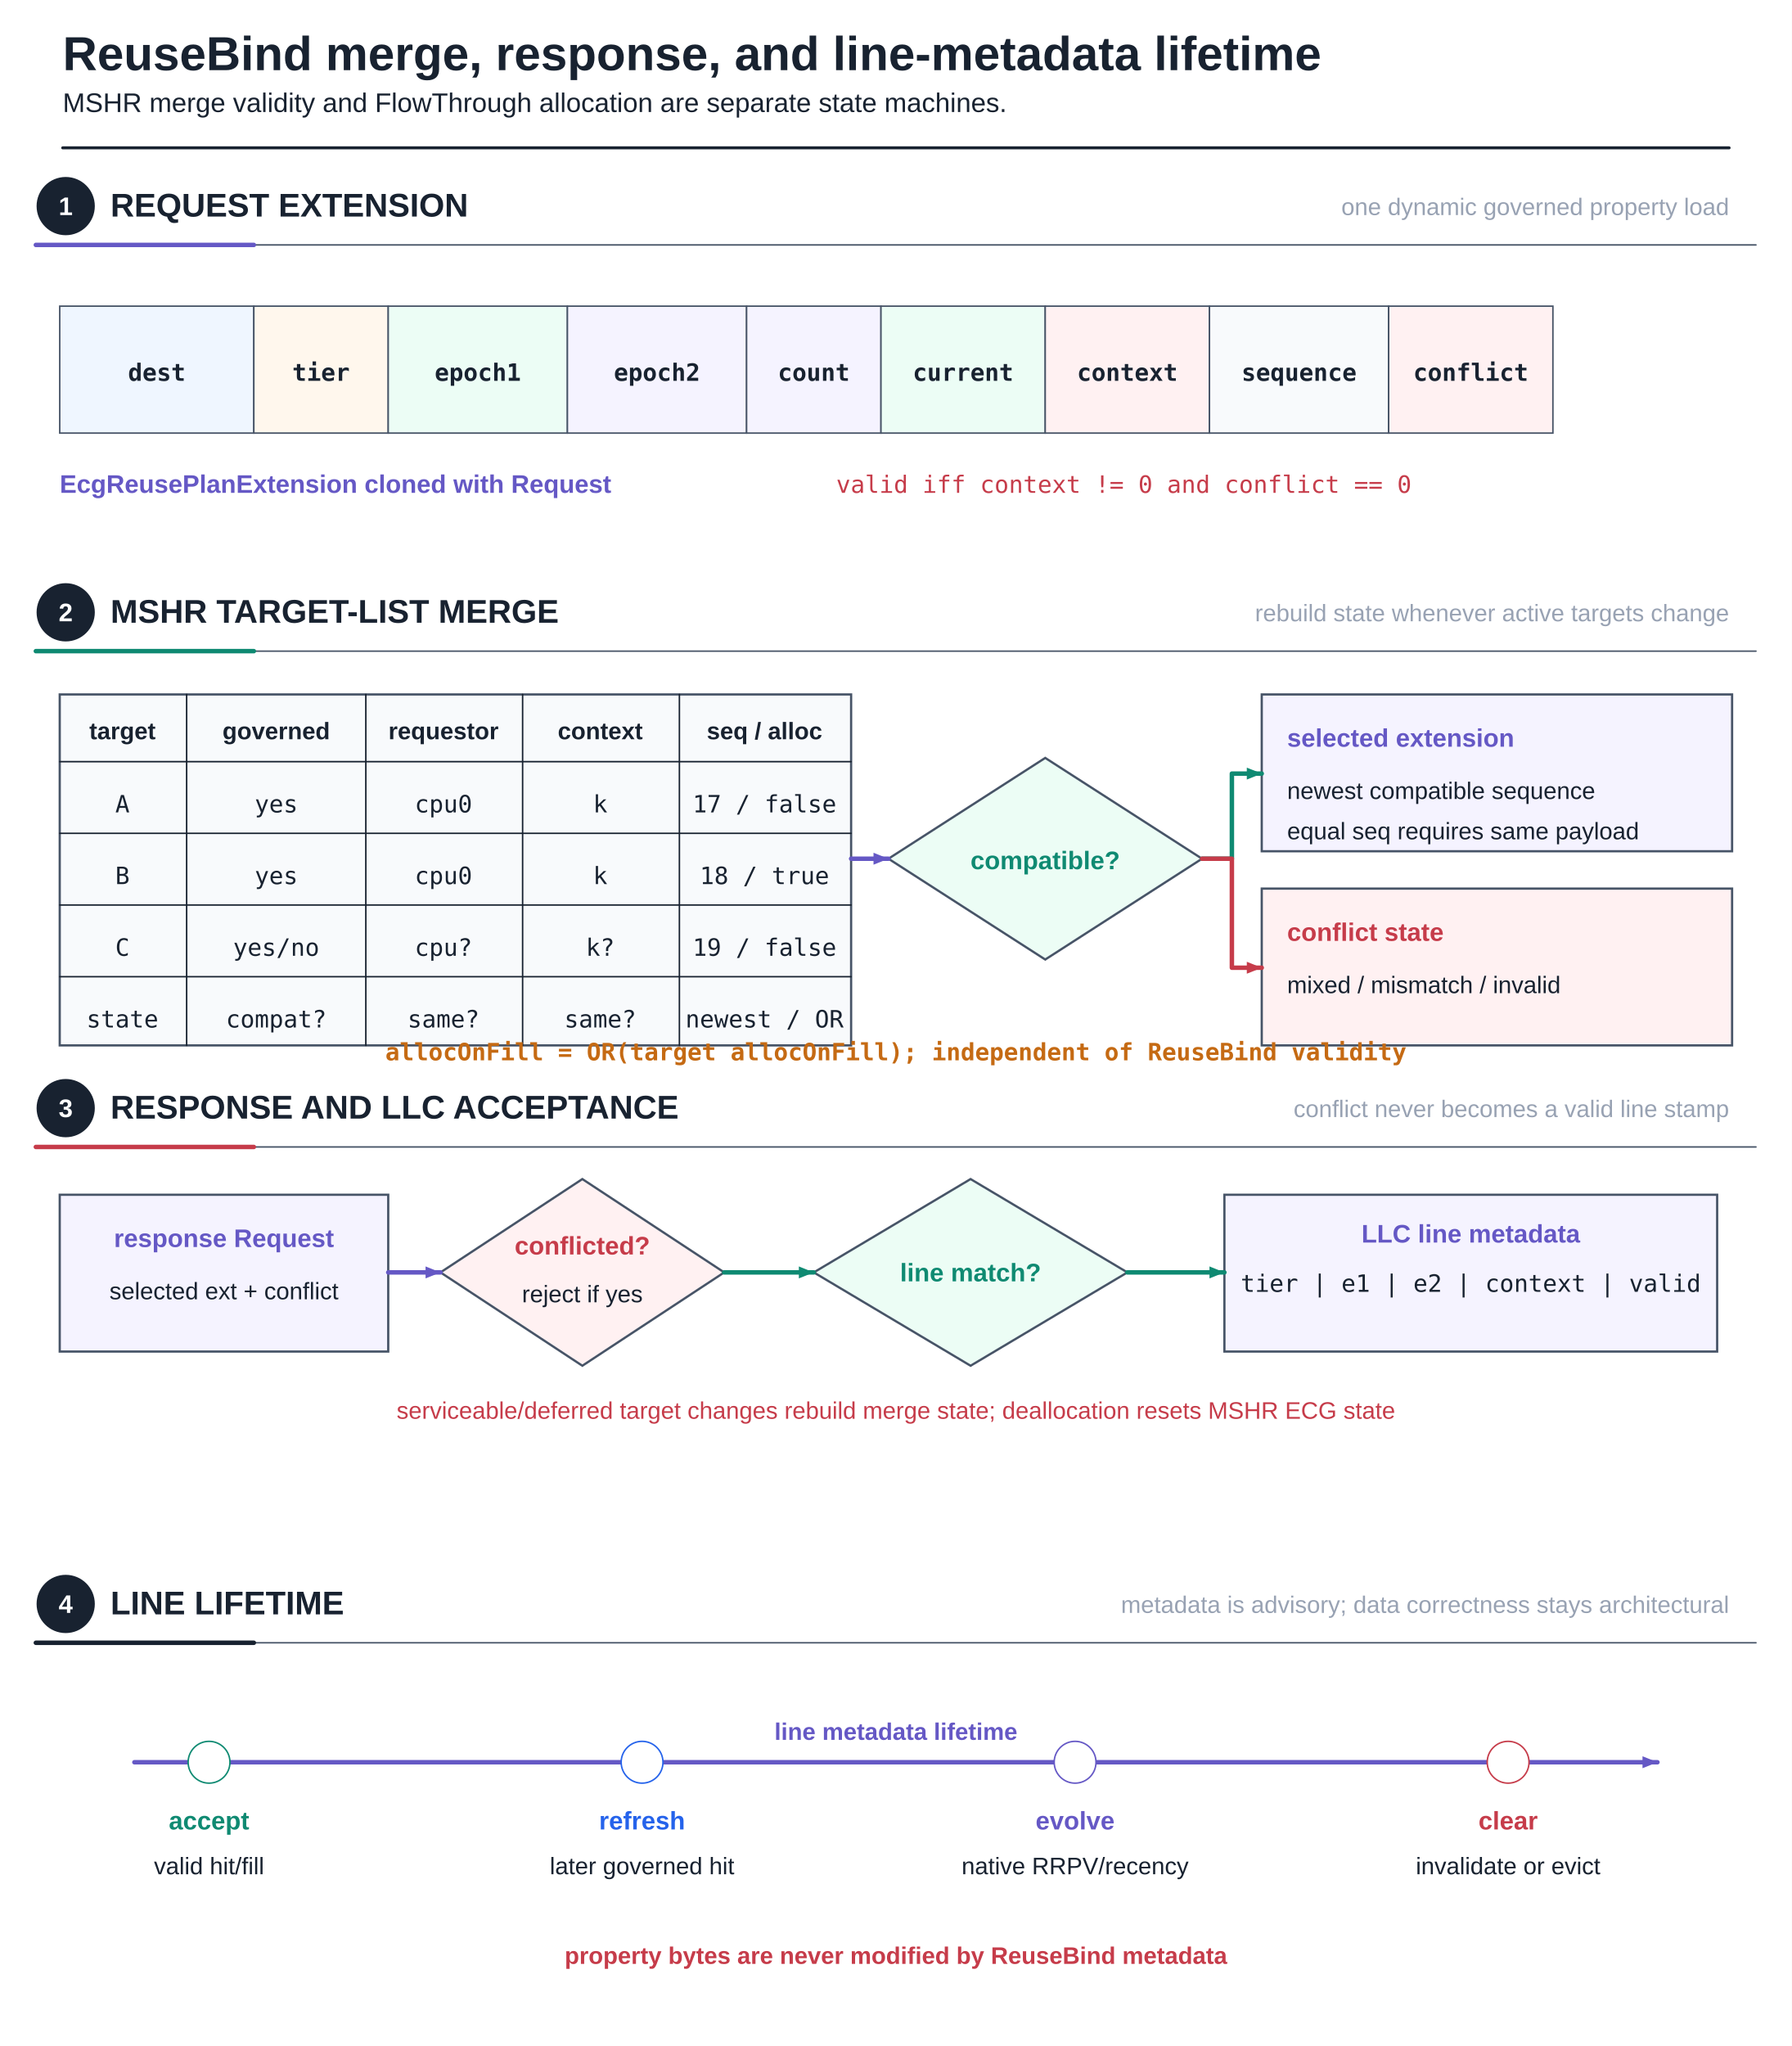
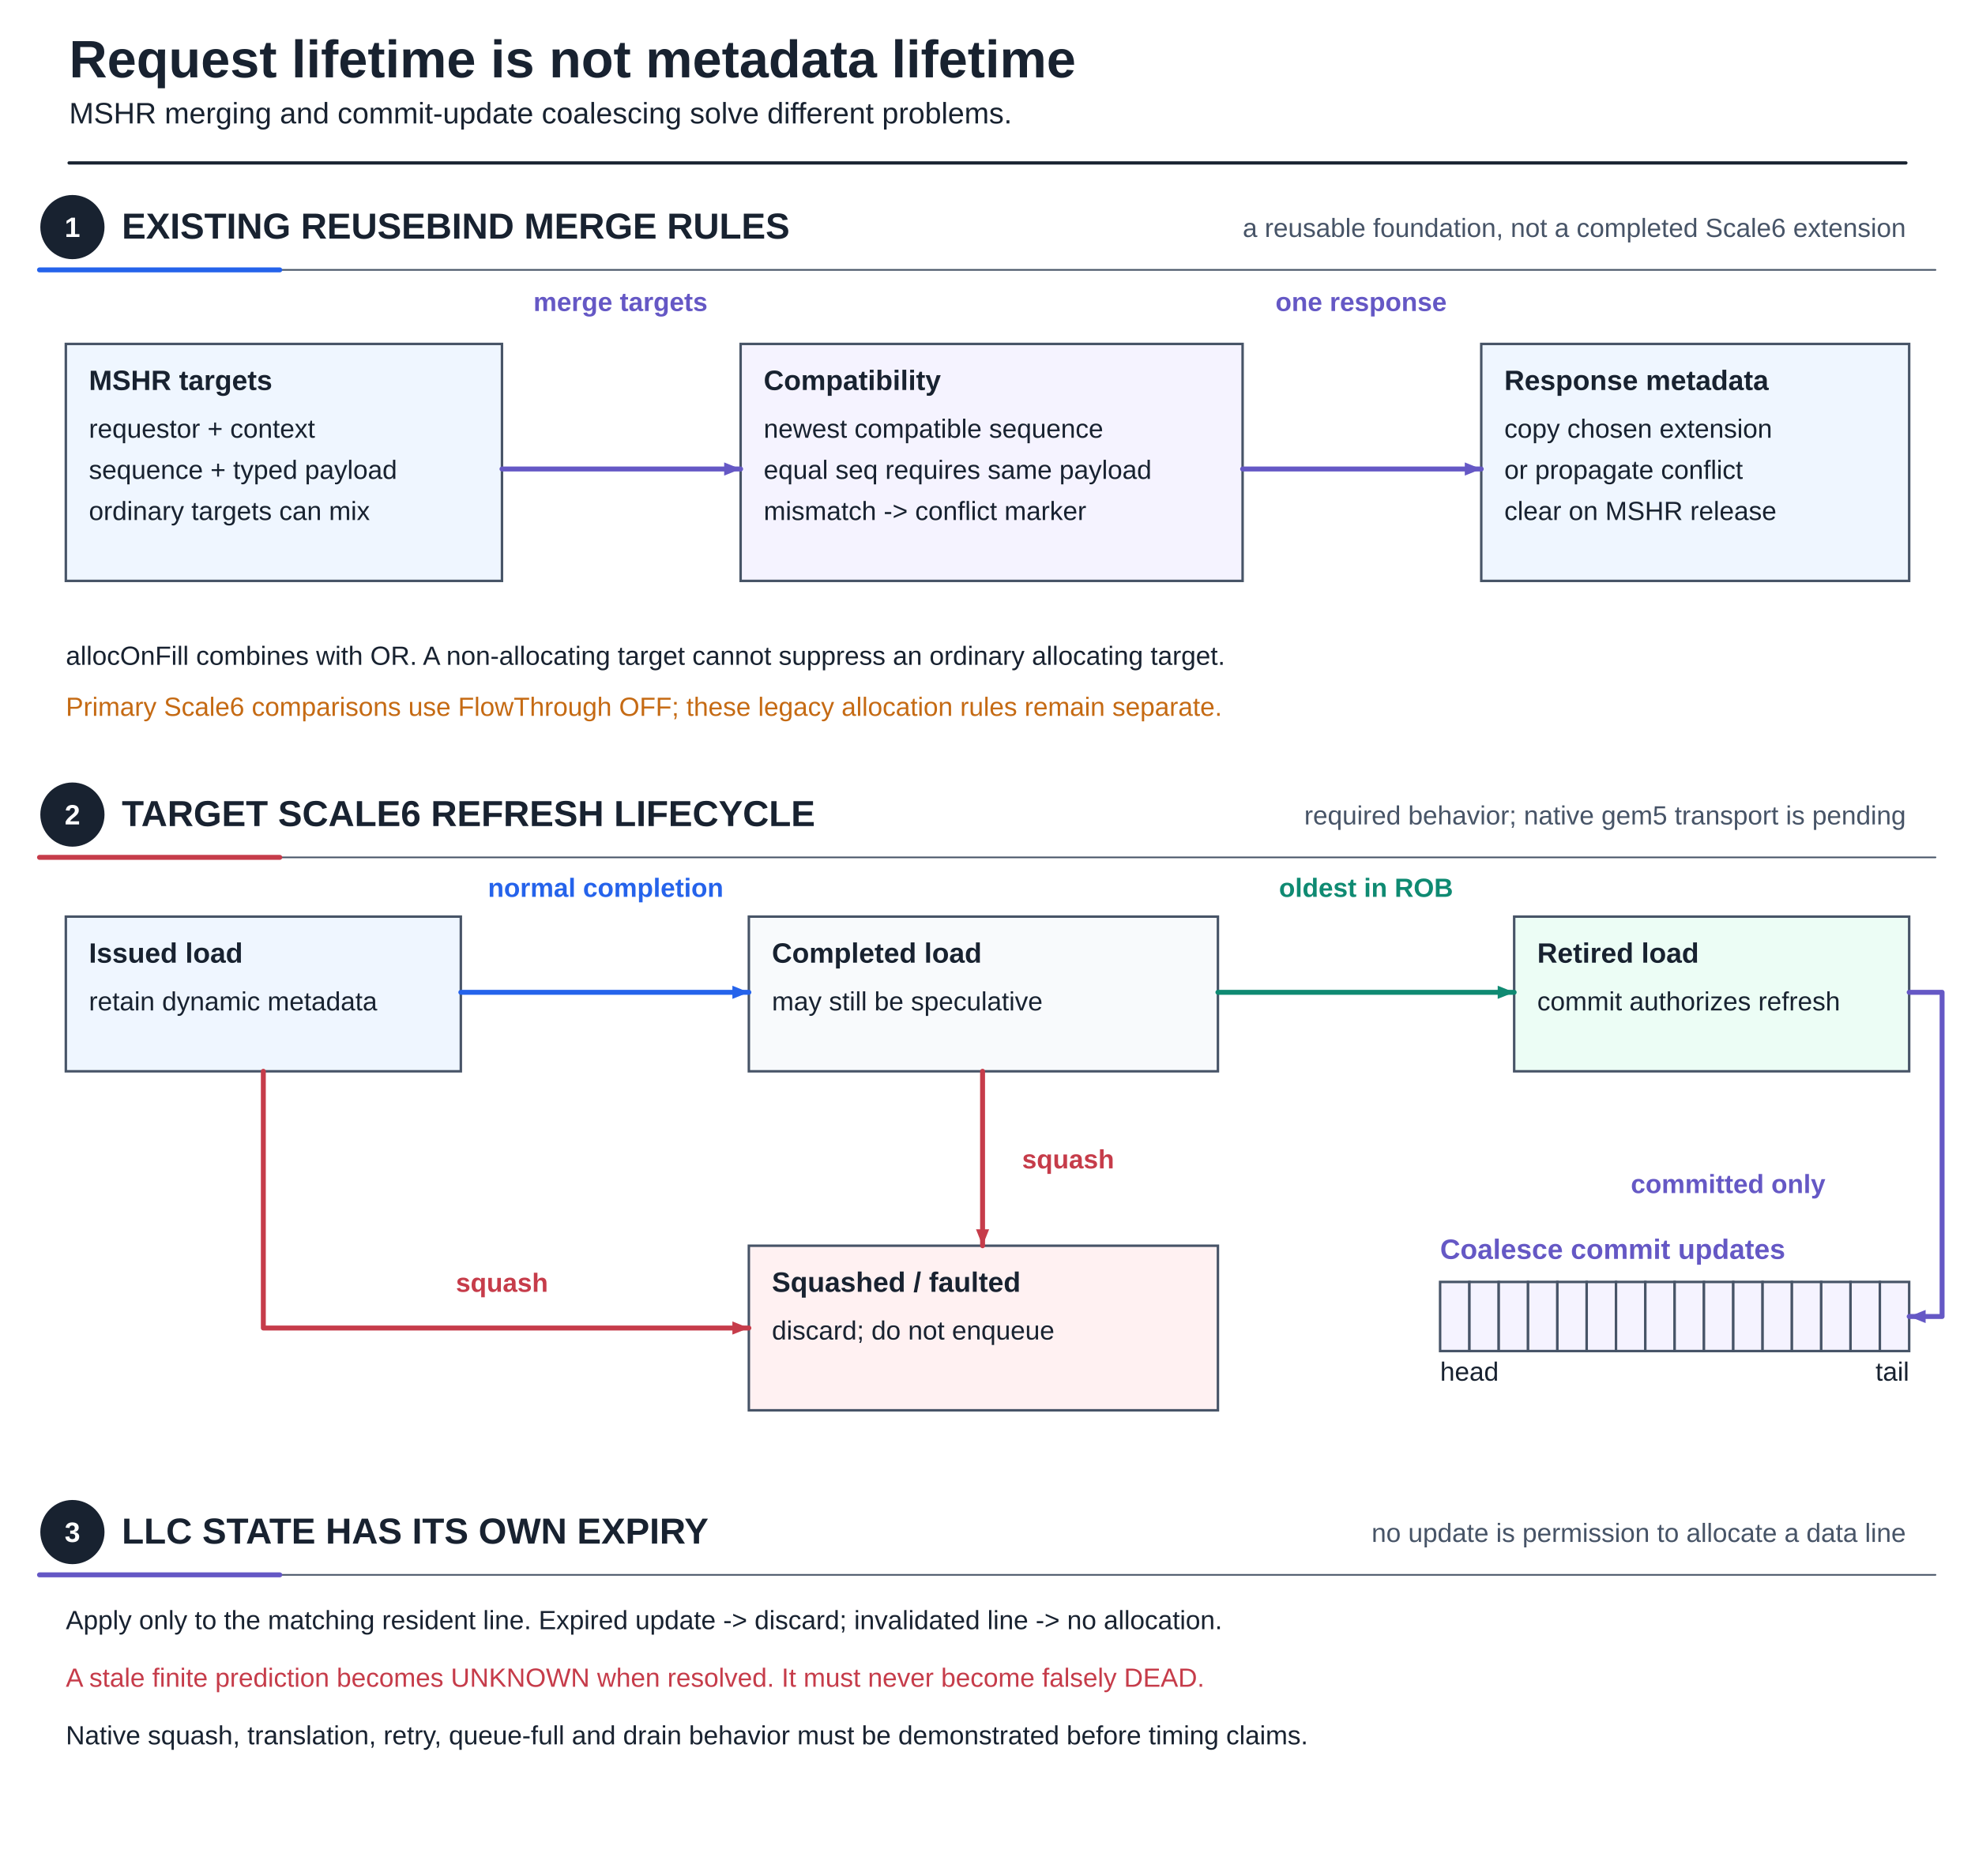
- <svg xmlns="http://www.w3.org/2000/svg" width="1200" height="1370" viewBox="0 0 1200 1370" role="img" aria-labelledby="title desc" fill="#182230" data-figure-schema="ecg-public/v1">
+ <svg xmlns="http://www.w3.org/2000/svg" width="1200" height="1140" viewBox="0 0 1200 1140" role="img" aria-labelledby="title desc" fill="#182230" data-figure-schema="ecg-public/v1">
  <defs>
    <marker id="arrow-blue" viewBox="0 0 10 8" markerWidth="11" markerHeight="8" refX="10" refY="4" orient="auto" markerUnits="userSpaceOnUse">
      <path d="M0 0 L10 4 L0 8 Z" fill="#2563EB" />
    </marker>
    <marker id="arrow-green" viewBox="0 0 10 8" markerWidth="11" markerHeight="8" refX="10" refY="4" orient="auto" markerUnits="userSpaceOnUse">
      <path d="M0 0 L10 4 L0 8 Z" fill="#0F8A72" />
    </marker>
    <marker id="arrow-amber" viewBox="0 0 10 8" markerWidth="11" markerHeight="8" refX="10" refY="4" orient="auto" markerUnits="userSpaceOnUse">
      <path d="M0 0 L10 4 L0 8 Z" fill="#C56A13" />
    </marker>
    <marker id="arrow-red" viewBox="0 0 10 8" markerWidth="11" markerHeight="8" refX="10" refY="4" orient="auto" markerUnits="userSpaceOnUse">
      <path d="M0 0 L10 4 L0 8 Z" fill="#C63C4A" />
    </marker>
    <marker id="arrow-purple" viewBox="0 0 10 8" markerWidth="11" markerHeight="8" refX="10" refY="4" orient="auto" markerUnits="userSpaceOnUse">
      <path d="M0 0 L10 4 L0 8 Z" fill="#6558C5" />
    </marker>
    <marker id="arrow-gray" viewBox="0 0 10 8" markerWidth="11" markerHeight="8" refX="10" refY="4" orient="auto" markerUnits="userSpaceOnUse">
      <path d="M0 0 L10 4 L0 8 Z" fill="#98A2B3" />
    </marker>
    <marker id="arrow-ink" viewBox="0 0 10 8" markerWidth="11" markerHeight="8" refX="10" refY="4" orient="auto" markerUnits="userSpaceOnUse">
      <path d="M0 0 L10 4 L0 8 Z" fill="#182230" />
    </marker>
    <style>
      :root { color-scheme: light dark; }
      @media (prefers-color-scheme: dark) {
        [fill="#FFFFFF"]{fill:#111827}[stroke="#FFFFFF"]{stroke:#111827}
        [fill="#F8FAFC"]{fill:#172033}[stroke="#F8FAFC"]{stroke:#172033}
        [fill="#EFF6FF"]{fill:#172554}[stroke="#EFF6FF"]{stroke:#172554}
        [fill="#ECFDF5"]{fill:#073B34}[stroke="#ECFDF5"]{stroke:#073B34}
        [fill="#FFF7ED"]{fill:#422A12}[stroke="#FFF7ED"]{stroke:#422A12}
        [fill="#FFF1F2"]{fill:#421B22}[stroke="#FFF1F2"]{stroke:#421B22}
        [fill="#F5F3FF"]{fill:#292349}[stroke="#F5F3FF"]{stroke:#292349}
        [fill="#182230"]{fill:#F8FAFC}[stroke="#182230"]{stroke:#F8FAFC}
        [fill="#475467"]{fill:#94A3B8}[stroke="#475467"]{stroke:#94A3B8}
        [fill="#98A2B3"]{fill:#A8B0BF}[stroke="#98A2B3"]{stroke:#A8B0BF}
        [fill="#2563EB"]{fill:#7FB0FF}[stroke="#2563EB"]{stroke:#7FB0FF}
        [fill="#0F8A72"]{fill:#5ED0B0}[stroke="#0F8A72"]{stroke:#5ED0B0}
        [fill="#C56A13"]{fill:#F0B36A}[stroke="#C56A13"]{stroke:#F0B36A}
        [fill="#6558C5"]{fill:#ADA4FF}[stroke="#6558C5"]{stroke:#ADA4FF}
        [fill="#C63C4A"]{fill:#F48B98}[stroke="#C63C4A"]{stroke:#F48B98}
      }
      .sans{font-family:"Liberation Sans","DejaVu Sans",Arial,sans-serif}
      .mono{font-family:"DejaVu Sans Mono","Liberation Mono",Consolas,monospace}
      .title{font-size:32px;font-weight:700}
      .subtitle{font-size:18px}
      .heading{font-size:22px;font-weight:700}
      .label{font-size:17px;font-weight:700}
      .body{font-size:16px}
</style>
  </defs>
-   <rect x="0" y="0" width="1200" height="1370" fill="#FFFFFF" />
-   <text x="42" y="47" text-anchor="start" class="sans title" fill="#182230" font-weight="700">ReuseBind merge, response, and line-metadata lifetime</text>
-   <text x="42" y="75" text-anchor="start" class="sans subtitle" fill="#182230">MSHR merge validity and FlowThrough allocation are separate state machines.</text>
+   <rect x="0" y="0" width="1200" height="1140" fill="#FFFFFF" />
+   <text x="42" y="47" text-anchor="start" class="sans title" fill="#182230" font-weight="700">Request lifetime is not metadata lifetime</text>
+   <text x="42" y="75" text-anchor="start" class="sans subtitle" fill="#182230">MSHR merging and commit-update coalescing solve different problems.</text>
  <line x1="42" y1="99" x2="1158" y2="99" stroke="#182230" stroke-width="2" stroke-linecap="round" vector-effect="non-scaling-stroke" />
  <circle cx="44" cy="138" r="19" fill="#182230" stroke="#182230" stroke-width="1" />
  <text x="44" y="144" text-anchor="middle" class="sans label" fill="#FFFFFF" font-weight="700">1</text>
-   <text x="74" y="145" text-anchor="start" class="sans heading" fill="#182230" font-weight="700">REQUEST EXTENSION</text>
-   <text x="1158" y="144" text-anchor="end" class="sans body" fill="#98A2B3">one dynamic governed property load</text>
+   <text x="74" y="145" text-anchor="start" class="sans heading" fill="#182230" font-weight="700">EXISTING REUSEBIND MERGE RULES</text>
+   <text x="1158" y="144" text-anchor="end" class="sans body" fill="#475467">a reusable foundation, not a completed Scale6 extension</text>
  <line x1="24" y1="164" x2="1176" y2="164" stroke="#475467" stroke-width="1" stroke-linecap="round" vector-effect="non-scaling-stroke" />
-   <line x1="24" y1="164" x2="170" y2="164" stroke="#6558C5" stroke-width="3" stroke-linecap="round" vector-effect="non-scaling-stroke" />
-   <rect x="40" y="205" width="130" height="85" rx="0" fill="#EFF6FF" stroke="#475467" stroke-width="1" data-shape="rect" data-x="40" data-y="205" data-width="130" data-height="85" />
-   <text x="105.0" y="255" text-anchor="middle" class="mono body" fill="#182230" font-weight="700">dest</text>
-   <rect x="170" y="205" width="90" height="85" rx="0" fill="#FFF7ED" stroke="#475467" stroke-width="1" data-shape="rect" data-x="170" data-y="205" data-width="90" data-height="85" />
-   <text x="215.0" y="255" text-anchor="middle" class="mono body" fill="#182230" font-weight="700">tier</text>
-   <rect x="260" y="205" width="120" height="85" rx="0" fill="#ECFDF5" stroke="#475467" stroke-width="1" data-shape="rect" data-x="260" data-y="205" data-width="120" data-height="85" />
-   <text x="320.0" y="255" text-anchor="middle" class="mono body" fill="#182230" font-weight="700">epoch1</text>
-   <rect x="380" y="205" width="120" height="85" rx="0" fill="#F5F3FF" stroke="#475467" stroke-width="1" data-shape="rect" data-x="380" data-y="205" data-width="120" data-height="85" />
-   <text x="440.0" y="255" text-anchor="middle" class="mono body" fill="#182230" font-weight="700">epoch2</text>
-   <rect x="500" y="205" width="90" height="85" rx="0" fill="#F5F3FF" stroke="#475467" stroke-width="1" data-shape="rect" data-x="500" data-y="205" data-width="90" data-height="85" />
-   <text x="545.0" y="255" text-anchor="middle" class="mono body" fill="#182230" font-weight="700">count</text>
-   <rect x="590" y="205" width="110" height="85" rx="0" fill="#ECFDF5" stroke="#475467" stroke-width="1" data-shape="rect" data-x="590" data-y="205" data-width="110" data-height="85" />
-   <text x="645.0" y="255" text-anchor="middle" class="mono body" fill="#182230" font-weight="700">current</text>
-   <rect x="700" y="205" width="110" height="85" rx="0" fill="#FFF1F2" stroke="#475467" stroke-width="1" data-shape="rect" data-x="700" data-y="205" data-width="110" data-height="85" />
-   <text x="755.0" y="255" text-anchor="middle" class="mono body" fill="#182230" font-weight="700">context</text>
-   <rect x="810" y="205" width="120" height="85" rx="0" fill="#F8FAFC" stroke="#475467" stroke-width="1" data-shape="rect" data-x="810" data-y="205" data-width="120" data-height="85" />
-   <text x="870.0" y="255" text-anchor="middle" class="mono body" fill="#182230" font-weight="700">sequence</text>
-   <rect x="930" y="205" width="110" height="85" rx="0" fill="#FFF1F2" stroke="#475467" stroke-width="1" data-shape="rect" data-x="930" data-y="205" data-width="110" data-height="85" />
-   <text x="985.0" y="255" text-anchor="middle" class="mono body" fill="#182230" font-weight="700">conflict</text>
-   <text x="40" y="330" text-anchor="start" class="sans label" fill="#6558C5" font-weight="700">EcgReusePlanExtension cloned with Request</text>
-   <text x="560" y="330" text-anchor="start" class="mono body" fill="#C63C4A">valid iff context != 0 and conflict == 0</text>
-   <circle cx="44" cy="410" r="19" fill="#182230" stroke="#182230" stroke-width="1" />
-   <text x="44" y="416" text-anchor="middle" class="sans label" fill="#FFFFFF" font-weight="700">2</text>
-   <text x="74" y="417" text-anchor="start" class="sans heading" fill="#182230" font-weight="700">MSHR TARGET-LIST MERGE</text>
-   <text x="1158" y="416" text-anchor="end" class="sans body" fill="#98A2B3">rebuild state whenever active targets change</text>
-   <line x1="24" y1="436" x2="1176" y2="436" stroke="#475467" stroke-width="1" stroke-linecap="round" vector-effect="non-scaling-stroke" />
-   <line x1="24" y1="436" x2="170" y2="436" stroke="#0F8A72" stroke-width="3" stroke-linecap="round" vector-effect="non-scaling-stroke" />
-   <rect x="40" y="465" width="530" height="235" rx="0" fill="#F8FAFC" stroke="#475467" stroke-width="1.5" data-shape="rect" data-x="40" data-y="465" data-width="530" data-height="235" />
-   <line x1="40" y1="510" x2="570" y2="510" stroke="#182230" stroke-width="1" stroke-linecap="round" vector-effect="non-scaling-stroke" />
-   <line x1="40" y1="558" x2="570" y2="558" stroke="#182230" stroke-width="1" stroke-linecap="round" vector-effect="non-scaling-stroke" />
-   <line x1="40" y1="606" x2="570" y2="606" stroke="#182230" stroke-width="1" stroke-linecap="round" vector-effect="non-scaling-stroke" />
-   <line x1="40" y1="654" x2="570" y2="654" stroke="#182230" stroke-width="1" stroke-linecap="round" vector-effect="non-scaling-stroke" />
-   <line x1="125" y1="465" x2="125" y2="700" stroke="#182230" stroke-width="1" stroke-linecap="round" vector-effect="non-scaling-stroke" />
-   <line x1="245" y1="465" x2="245" y2="700" stroke="#182230" stroke-width="1" stroke-linecap="round" vector-effect="non-scaling-stroke" />
-   <line x1="350" y1="465" x2="350" y2="700" stroke="#182230" stroke-width="1" stroke-linecap="round" vector-effect="non-scaling-stroke" />
-   <line x1="455" y1="465" x2="455" y2="700" stroke="#182230" stroke-width="1" stroke-linecap="round" vector-effect="non-scaling-stroke" />
-   <text x="82" y="495" text-anchor="middle" class="sans body" fill="#182230" font-weight="700">target</text>
-   <text x="185" y="495" text-anchor="middle" class="sans body" fill="#182230" font-weight="700">governed</text>
-   <text x="297" y="495" text-anchor="middle" class="sans body" fill="#182230" font-weight="700">requestor</text>
-   <text x="402" y="495" text-anchor="middle" class="sans body" fill="#182230" font-weight="700">context</text>
-   <text x="512" y="495" text-anchor="middle" class="sans body" fill="#182230" font-weight="700">seq / alloc</text>
-   <text x="82" y="544" text-anchor="middle" class="mono body" fill="#182230">A</text>
-   <text x="185" y="544" text-anchor="middle" class="mono body" fill="#182230">yes</text>
-   <text x="297" y="544" text-anchor="middle" class="mono body" fill="#182230">cpu0</text>
-   <text x="402" y="544" text-anchor="middle" class="mono body" fill="#182230">k</text>
-   <text x="512" y="544" text-anchor="middle" class="mono body" fill="#182230">17 / false</text>
-   <text x="82" y="592" text-anchor="middle" class="mono body" fill="#182230">B</text>
-   <text x="185" y="592" text-anchor="middle" class="mono body" fill="#182230">yes</text>
-   <text x="297" y="592" text-anchor="middle" class="mono body" fill="#182230">cpu0</text>
-   <text x="402" y="592" text-anchor="middle" class="mono body" fill="#182230">k</text>
-   <text x="512" y="592" text-anchor="middle" class="mono body" fill="#182230">18 / true</text>
-   <text x="82" y="640" text-anchor="middle" class="mono body" fill="#182230">C</text>
-   <text x="185" y="640" text-anchor="middle" class="mono body" fill="#182230">yes/no</text>
-   <text x="297" y="640" text-anchor="middle" class="mono body" fill="#182230">cpu?</text>
-   <text x="402" y="640" text-anchor="middle" class="mono body" fill="#182230">k?</text>
-   <text x="512" y="640" text-anchor="middle" class="mono body" fill="#182230">19 / false</text>
-   <text x="82" y="688" text-anchor="middle" class="mono body" fill="#182230">state</text>
-   <text x="185" y="688" text-anchor="middle" class="mono body" fill="#182230">compat?</text>
-   <text x="297" y="688" text-anchor="middle" class="mono body" fill="#182230">same?</text>
-   <text x="402" y="688" text-anchor="middle" class="mono body" fill="#182230">same?</text>
-   <text x="512" y="688" text-anchor="middle" class="mono body" fill="#182230">newest / OR</text>
-   <polygon points="700,507.5 805.0,575 700,642.5 595.0,575" fill="#ECFDF5" stroke="#475467" stroke-width="1.5" data-shape="diamond" data-cx="700" data-cy="575" data-width="210" data-height="135" />
-   <text x="700" y="582" text-anchor="middle" class="sans label" fill="#0F8A72" font-weight="700">compatible?</text>
-   <path d="M570 575 L595 575" fill="none" stroke="#6558C5" stroke-width="3" stroke-linecap="round" stroke-linejoin="round" vector-effect="non-scaling-stroke" marker-end="url(#arrow-purple)" data-flow-kind="control" data-flow-underlay="false" data-flow-label="target" />
-   <rect x="845" y="465" width="315" height="105" rx="0" fill="#F5F3FF" stroke="#475467" stroke-width="1.5" data-shape="rect" data-x="845" data-y="465" data-width="315" data-height="105" />
-   <text x="862" y="500" text-anchor="start" class="sans label" fill="#6558C5" font-weight="700">selected extension</text>
-   <text x="862" y="535" text-anchor="start" class="sans body" fill="#182230">newest compatible sequence</text>
-   <text x="862" y="562" text-anchor="start" class="sans body" fill="#182230">equal seq requires same payload</text>
-   <rect x="845" y="595" width="315" height="105" rx="0" fill="#FFF1F2" stroke="#475467" stroke-width="1.5" data-shape="rect" data-x="845" data-y="595" data-width="315" data-height="105" />
-   <text x="862" y="630" text-anchor="start" class="sans label" fill="#C63C4A" font-weight="700">conflict state</text>
-   <text x="862" y="665" text-anchor="start" class="sans body" fill="#182230">mixed / mismatch / invalid</text>
-   <path d="M805 575 L825 575 L825 518 L845 518" fill="none" stroke="#0F8A72" stroke-width="3" stroke-linecap="round" stroke-linejoin="round" vector-effect="non-scaling-stroke" marker-end="url(#arrow-green)" data-flow-kind="control" data-flow-underlay="false" data-flow-label="selected extension" />
-   <path d="M805 575 L825 575 L825 648 L845 648" fill="none" stroke="#C63C4A" stroke-width="3" stroke-linecap="round" stroke-linejoin="round" vector-effect="non-scaling-stroke" marker-end="url(#arrow-red)" data-flow-kind="control" data-flow-underlay="false" data-flow-label="conflict state" />
-   <text x="600" y="710" text-anchor="middle" class="mono body" fill="#C56A13" font-weight="700">allocOnFill = OR(target allocOnFill); independent of ReuseBind validity</text>
-   <circle cx="44" cy="742" r="19" fill="#182230" stroke="#182230" stroke-width="1" />
-   <text x="44" y="748" text-anchor="middle" class="sans label" fill="#FFFFFF" font-weight="700">3</text>
-   <text x="74" y="749" text-anchor="start" class="sans heading" fill="#182230" font-weight="700">RESPONSE AND LLC ACCEPTANCE</text>
-   <text x="1158" y="748" text-anchor="end" class="sans body" fill="#98A2B3">conflict never becomes a valid line stamp</text>
-   <line x1="24" y1="768" x2="1176" y2="768" stroke="#475467" stroke-width="1" stroke-linecap="round" vector-effect="non-scaling-stroke" />
-   <line x1="24" y1="768" x2="170" y2="768" stroke="#C63C4A" stroke-width="3" stroke-linecap="round" vector-effect="non-scaling-stroke" />
-   <rect x="40" y="800" width="220" height="105" rx="0" fill="#F5F3FF" stroke="#475467" stroke-width="1.5" data-shape="rect" data-x="40" data-y="800" data-width="220" data-height="105" />
-   <text x="150" y="835" text-anchor="middle" class="sans label" fill="#6558C5" font-weight="700">response Request</text>
-   <text x="150" y="870" text-anchor="middle" class="sans body" fill="#182230">selected ext + conflict</text>
-   <polygon points="390,789.5 485.0,852 390,914.5 295.0,852" fill="#FFF1F2" stroke="#475467" stroke-width="1.5" data-shape="diamond" data-cx="390" data-cy="852" data-width="190" data-height="125" />
-   <text x="390" y="840" text-anchor="middle" class="sans label" fill="#C63C4A" font-weight="700">conflicted?</text>
-   <text x="390" y="872" text-anchor="middle" class="sans body" fill="#182230">reject if yes</text>
-   <polygon points="650,789.5 755.0,852 650,914.5 545.0,852" fill="#ECFDF5" stroke="#475467" stroke-width="1.5" data-shape="diamond" data-cx="650" data-cy="852" data-width="210" data-height="125" />
-   <text x="650" y="858" text-anchor="middle" class="sans label" fill="#0F8A72" font-weight="700">line match?</text>
-   <rect x="820" y="800" width="330" height="105" rx="0" fill="#F5F3FF" stroke="#475467" stroke-width="1.5" data-shape="rect" data-x="820" data-y="800" data-width="330" data-height="105" />
-   <text x="985" y="832" text-anchor="middle" class="sans label" fill="#6558C5" font-weight="700">LLC line metadata</text>
-   <text x="985" y="865" text-anchor="middle" class="mono body" fill="#182230">tier | e1 | e2 | context | valid</text>
-   <path d="M260 852 L295 852" fill="none" stroke="#6558C5" stroke-width="3" stroke-linecap="round" stroke-linejoin="round" vector-effect="non-scaling-stroke" marker-end="url(#arrow-purple)" data-flow-kind="control" data-flow-underlay="false" data-flow-label="response Request" />
-   <path d="M485 852 L545 852" fill="none" stroke="#0F8A72" stroke-width="3" stroke-linecap="round" stroke-linejoin="round" vector-effect="non-scaling-stroke" marker-end="url(#arrow-green)" data-flow-kind="control" data-flow-underlay="false" data-flow-label="conflicted?" />
-   <path d="M755 852 L820 852" fill="none" stroke="#0F8A72" stroke-width="3" stroke-linecap="round" stroke-linejoin="round" vector-effect="non-scaling-stroke" marker-end="url(#arrow-green)" data-flow-kind="control" data-flow-underlay="false" data-flow-label="line match?" />
-   <text x="600" y="950" text-anchor="middle" class="sans body" fill="#C63C4A">serviceable/deferred target changes rebuild merge state; deallocation resets MSHR ECG state</text>
-   <circle cx="44" cy="1074" r="19" fill="#182230" stroke="#182230" stroke-width="1" />
-   <text x="44" y="1080" text-anchor="middle" class="sans label" fill="#FFFFFF" font-weight="700">4</text>
-   <text x="74" y="1081" text-anchor="start" class="sans heading" fill="#182230" font-weight="700">LINE LIFETIME</text>
-   <text x="1158" y="1080" text-anchor="end" class="sans body" fill="#98A2B3">metadata is advisory; data correctness stays architectural</text>
-   <line x1="24" y1="1100" x2="1176" y2="1100" stroke="#475467" stroke-width="1" stroke-linecap="round" vector-effect="non-scaling-stroke" />
-   <line x1="24" y1="1100" x2="170" y2="1100" stroke="#182230" stroke-width="3" stroke-linecap="round" vector-effect="non-scaling-stroke" />
-   <path d="M90 1180 L1110 1180" fill="none" stroke="#6558C5" stroke-width="3" stroke-linecap="round" stroke-linejoin="round" vector-effect="non-scaling-stroke" marker-end="url(#arrow-purple)" data-flow-kind="control" data-flow-underlay="false" data-flow-label="line metadata lifetime" />
-   <rect x="494.68" y="1148.00" width="210.64" height="22" rx="3" fill="#FFFFFF" fill-opacity="0.96" data-label-background="true" />
-   <text x="600" y="1165" text-anchor="middle" class="sans body" fill="#6558C5" font-weight="700">line metadata lifetime</text>
-   <circle cx="140" cy="1180" r="14" fill="#FFFFFF" stroke="#0F8A72" stroke-width="1" />
-   <text x="140" y="1225" text-anchor="middle" class="sans label" fill="#0F8A72" font-weight="700">accept</text>
-   <text x="140" y="1255" text-anchor="middle" class="sans body" fill="#182230">valid hit/fill</text>
-   <circle cx="430" cy="1180" r="14" fill="#FFFFFF" stroke="#2563EB" stroke-width="1" />
-   <text x="430" y="1225" text-anchor="middle" class="sans label" fill="#2563EB" font-weight="700">refresh</text>
-   <text x="430" y="1255" text-anchor="middle" class="sans body" fill="#182230">later governed hit</text>
-   <circle cx="720" cy="1180" r="14" fill="#FFFFFF" stroke="#6558C5" stroke-width="1" />
-   <text x="720" y="1225" text-anchor="middle" class="sans label" fill="#6558C5" font-weight="700">evolve</text>
-   <text x="720" y="1255" text-anchor="middle" class="sans body" fill="#182230">native RRPV/recency</text>
-   <circle cx="1010" cy="1180" r="14" fill="#FFFFFF" stroke="#C63C4A" stroke-width="1" />
-   <text x="1010" y="1225" text-anchor="middle" class="sans label" fill="#C63C4A" font-weight="700">clear</text>
-   <text x="1010" y="1255" text-anchor="middle" class="sans body" fill="#182230">invalidate or evict</text>
-   <text x="600" y="1315" text-anchor="middle" class="sans body" fill="#C63C4A" font-weight="700">property bytes are never modified by ReuseBind metadata</text>
+   <line x1="24" y1="164" x2="170" y2="164" stroke="#2563EB" stroke-width="3" stroke-linecap="round" vector-effect="non-scaling-stroke" />
+   <rect x="40" y="209" width="265" height="144" rx="0" fill="#EFF6FF" stroke="#475467" stroke-width="1.5" data-shape="rect" data-x="40" data-y="209" data-width="265" data-height="144" />
+   <text x="54" y="237" text-anchor="start" class="sans label" fill="#182230" font-weight="700">MSHR targets</text>
+   <text x="54" y="266" text-anchor="start" class="sans body" fill="#182230">requestor + context</text>
+   <text x="54" y="291" text-anchor="start" class="sans body" fill="#182230">sequence + typed payload</text>
+   <text x="54" y="316" text-anchor="start" class="sans body" fill="#182230">ordinary targets can mix</text>
+   <rect x="450" y="209" width="305" height="144" rx="0" fill="#F5F3FF" stroke="#475467" stroke-width="1.5" data-shape="rect" data-x="450" data-y="209" data-width="305" data-height="144" />
+   <text x="464" y="237" text-anchor="start" class="sans label" fill="#182230" font-weight="700">Compatibility</text>
+   <text x="464" y="266" text-anchor="start" class="sans body" fill="#182230">newest compatible sequence</text>
+   <text x="464" y="291" text-anchor="start" class="sans body" fill="#182230">equal seq requires same payload</text>
+   <text x="464" y="316" text-anchor="start" class="sans body" fill="#182230">mismatch -&gt; conflict marker</text>
+   <rect x="900" y="209" width="260" height="144" rx="0" fill="#EFF6FF" stroke="#475467" stroke-width="1.5" data-shape="rect" data-x="900" data-y="209" data-width="260" data-height="144" />
+   <text x="914" y="237" text-anchor="start" class="sans label" fill="#182230" font-weight="700">Response metadata</text>
+   <text x="914" y="266" text-anchor="start" class="sans body" fill="#182230">copy chosen extension</text>
+   <text x="914" y="291" text-anchor="start" class="sans body" fill="#182230">or propagate conflict</text>
+   <text x="914" y="316" text-anchor="start" class="sans body" fill="#182230">clear on MSHR release</text>
+   <path d="M305 285 L450 285" fill="none" stroke="#6558C5" stroke-width="3" stroke-linecap="round" stroke-linejoin="round" vector-effect="non-scaling-stroke" marker-end="url(#arrow-purple)" data-flow-kind="control" data-flow-underlay="false" data-flow-label="merge targets" />
+   <rect x="312.72" y="172.00" width="128.56" height="22" rx="3" fill="#FFFFFF" fill-opacity="0.96" data-label-background="true" />
+   <text x="377" y="189" text-anchor="middle" class="sans body" fill="#6558C5" font-weight="700">merge targets</text>
+   <path d="M755 285 L900 285" fill="none" stroke="#6558C5" stroke-width="3" stroke-linecap="round" stroke-linejoin="round" vector-effect="non-scaling-stroke" marker-end="url(#arrow-purple)" data-flow-kind="control" data-flow-underlay="false" data-flow-label="one response" />
+   <rect x="767.28" y="172.00" width="119.44" height="22" rx="3" fill="#FFFFFF" fill-opacity="0.96" data-label-background="true" />
+   <text x="827" y="189" text-anchor="middle" class="sans body" fill="#6558C5" font-weight="700">one response</text>
+   <text x="40" y="404" text-anchor="start" class="sans body" fill="#182230">allocOnFill combines with OR. A non-allocating target cannot suppress an ordinary allocating target.</text>
+   <text x="40" y="435" text-anchor="start" class="sans body" fill="#C56A13">Primary Scale6 comparisons use FlowThrough OFF; these legacy allocation rules remain separate.</text>
+   <circle cx="44" cy="495" r="19" fill="#182230" stroke="#182230" stroke-width="1" />
+   <text x="44" y="501" text-anchor="middle" class="sans label" fill="#FFFFFF" font-weight="700">2</text>
+   <text x="74" y="502" text-anchor="start" class="sans heading" fill="#182230" font-weight="700">TARGET SCALE6 REFRESH LIFECYCLE</text>
+   <text x="1158" y="501" text-anchor="end" class="sans body" fill="#475467">required behavior; native gem5 transport is pending</text>
+   <line x1="24" y1="521" x2="1176" y2="521" stroke="#475467" stroke-width="1" stroke-linecap="round" vector-effect="non-scaling-stroke" />
+   <line x1="24" y1="521" x2="170" y2="521" stroke="#C63C4A" stroke-width="3" stroke-linecap="round" vector-effect="non-scaling-stroke" />
+   <rect x="40" y="557" width="240" height="94" rx="0" fill="#EFF6FF" stroke="#475467" stroke-width="1.5" data-shape="rect" data-x="40" data-y="557" data-width="240" data-height="94" />
+   <text x="54" y="585" text-anchor="start" class="sans label" fill="#182230" font-weight="700">Issued load</text>
+   <text x="54" y="614" text-anchor="start" class="sans body" fill="#182230">retain dynamic metadata</text>
+   <rect x="455" y="557" width="285" height="94" rx="0" fill="#F8FAFC" stroke="#475467" stroke-width="1.5" data-shape="rect" data-x="455" data-y="557" data-width="285" data-height="94" />
+   <text x="469" y="585" text-anchor="start" class="sans label" fill="#182230" font-weight="700">Completed load</text>
+   <text x="469" y="614" text-anchor="start" class="sans body" fill="#182230">may still be speculative</text>
+   <rect x="920" y="557" width="240" height="94" rx="0" fill="#ECFDF5" stroke="#475467" stroke-width="1.5" data-shape="rect" data-x="920" data-y="557" data-width="240" data-height="94" />
+   <text x="934" y="585" text-anchor="start" class="sans label" fill="#182230" font-weight="700">Retired load</text>
+   <text x="934" y="614" text-anchor="start" class="sans body" fill="#182230">commit authorizes refresh</text>
+   <path d="M280 603 L455 603" fill="none" stroke="#2563EB" stroke-width="3" stroke-linecap="round" stroke-linejoin="round" vector-effect="non-scaling-stroke" marker-end="url(#arrow-blue)" data-flow-kind="control" data-flow-underlay="false" data-flow-label="normal completion" />
+   <rect x="285.48" y="528.00" width="165.04" height="22" rx="3" fill="#FFFFFF" fill-opacity="0.96" data-label-background="true" />
+   <text x="368" y="545" text-anchor="middle" class="sans body" fill="#2563EB" font-weight="700">normal completion</text>
+   <path d="M740 603 L920 603" fill="none" stroke="#0F8A72" stroke-width="3" stroke-linecap="round" stroke-linejoin="round" vector-effect="non-scaling-stroke" marker-end="url(#arrow-green)" data-flow-kind="control" data-flow-underlay="false" data-flow-label="oldest in ROB" />
+   <rect x="765.72" y="528.00" width="128.56" height="22" rx="3" fill="#FFFFFF" fill-opacity="0.96" data-label-background="true" />
+   <text x="830" y="545" text-anchor="middle" class="sans body" fill="#0F8A72" font-weight="700">oldest in ROB</text>
+   <rect x="455" y="757" width="285" height="100" rx="0" fill="#FFF1F2" stroke="#475467" stroke-width="1.5" data-shape="rect" data-x="455" data-y="757" data-width="285" data-height="100" />
+   <text x="469" y="785" text-anchor="start" class="sans label" fill="#182230" font-weight="700">Squashed / faulted</text>
+   <text x="469" y="814" text-anchor="start" class="sans body" fill="#182230">discard; do not enqueue</text>
+   <path d="M160 651 L160 807 L455 807" fill="none" stroke="#C63C4A" stroke-width="3" stroke-linecap="round" stroke-linejoin="round" vector-effect="non-scaling-stroke" marker-end="url(#arrow-red)" data-flow-kind="control" data-flow-underlay="false" data-flow-label="squash" />
+   <rect x="272.64" y="768.00" width="64.72" height="22" rx="3" fill="#FFFFFF" fill-opacity="0.96" data-label-background="true" />
+   <text x="305" y="785" text-anchor="middle" class="sans body" fill="#C63C4A" font-weight="700">squash</text>
+   <path d="M597 651 L597 757" fill="none" stroke="#C63C4A" stroke-width="3" stroke-linecap="round" stroke-linejoin="round" vector-effect="non-scaling-stroke" marker-end="url(#arrow-red)" data-flow-kind="control" data-flow-underlay="false" data-flow-label="squash" />
+   <rect x="616.64" y="693.00" width="64.72" height="22" rx="3" fill="#FFFFFF" fill-opacity="0.96" data-label-background="true" />
+   <text x="649" y="710" text-anchor="middle" class="sans body" fill="#C63C4A" font-weight="700">squash</text>
+   <text x="875" y="765" text-anchor="start" class="sans label" fill="#6558C5" font-weight="700">Coalesce commit updates</text>
+   <rect x="875.0" y="779" width="17.812" height="42" rx="0" fill="#F5F3FF" stroke="#475467" stroke-width="1.5" data-shape="rect" data-x="875.0" data-y="779" data-width="17.8125" data-height="42" />
+   <rect x="892.812" y="779" width="17.812" height="42" rx="0" fill="#F5F3FF" stroke="#475467" stroke-width="1.5" data-shape="rect" data-x="892.8125" data-y="779" data-width="17.8125" data-height="42" />
+   <rect x="910.625" y="779" width="17.812" height="42" rx="0" fill="#F5F3FF" stroke="#475467" stroke-width="1.5" data-shape="rect" data-x="910.625" data-y="779" data-width="17.8125" data-height="42" />
+   <rect x="928.438" y="779" width="17.812" height="42" rx="0" fill="#F5F3FF" stroke="#475467" stroke-width="1.5" data-shape="rect" data-x="928.4375" data-y="779" data-width="17.8125" data-height="42" />
+   <rect x="946.25" y="779" width="17.812" height="42" rx="0" fill="#F5F3FF" stroke="#475467" stroke-width="1.5" data-shape="rect" data-x="946.25" data-y="779" data-width="17.8125" data-height="42" />
+   <rect x="964.062" y="779" width="17.812" height="42" rx="0" fill="#F5F3FF" stroke="#475467" stroke-width="1.5" data-shape="rect" data-x="964.0625" data-y="779" data-width="17.8125" data-height="42" />
+   <rect x="981.875" y="779" width="17.812" height="42" rx="0" fill="#F5F3FF" stroke="#475467" stroke-width="1.5" data-shape="rect" data-x="981.875" data-y="779" data-width="17.8125" data-height="42" />
+   <rect x="999.688" y="779" width="17.812" height="42" rx="0" fill="#F5F3FF" stroke="#475467" stroke-width="1.5" data-shape="rect" data-x="999.6875" data-y="779" data-width="17.8125" data-height="42" />
+   <rect x="1017.5" y="779" width="17.812" height="42" rx="0" fill="#F5F3FF" stroke="#475467" stroke-width="1.5" data-shape="rect" data-x="1017.5" data-y="779" data-width="17.8125" data-height="42" />
+   <rect x="1035.312" y="779" width="17.812" height="42" rx="0" fill="#F5F3FF" stroke="#475467" stroke-width="1.5" data-shape="rect" data-x="1035.3125" data-y="779" data-width="17.8125" data-height="42" />
+   <rect x="1053.125" y="779" width="17.812" height="42" rx="0" fill="#F5F3FF" stroke="#475467" stroke-width="1.5" data-shape="rect" data-x="1053.125" data-y="779" data-width="17.8125" data-height="42" />
+   <rect x="1070.938" y="779" width="17.812" height="42" rx="0" fill="#F5F3FF" stroke="#475467" stroke-width="1.5" data-shape="rect" data-x="1070.9375" data-y="779" data-width="17.8125" data-height="42" />
+   <rect x="1088.75" y="779" width="17.812" height="42" rx="0" fill="#F5F3FF" stroke="#475467" stroke-width="1.5" data-shape="rect" data-x="1088.75" data-y="779" data-width="17.8125" data-height="42" />
+   <rect x="1106.562" y="779" width="17.812" height="42" rx="0" fill="#F5F3FF" stroke="#475467" stroke-width="1.5" data-shape="rect" data-x="1106.5625" data-y="779" data-width="17.8125" data-height="42" />
+   <rect x="1124.375" y="779" width="17.812" height="42" rx="0" fill="#F5F3FF" stroke="#475467" stroke-width="1.5" data-shape="rect" data-x="1124.375" data-y="779" data-width="17.8125" data-height="42" />
+   <rect x="1142.188" y="779" width="17.812" height="42" rx="0" fill="#F5F3FF" stroke="#475467" stroke-width="1.5" data-shape="rect" data-x="1142.1875" data-y="779" data-width="17.8125" data-height="42" />
+   <text x="875" y="839" text-anchor="start" class="sans body" fill="#182230">head</text>
+   <text x="1160" y="839" text-anchor="end" class="sans body" fill="#182230">tail</text>
+   <path d="M1160 603 L1180 603 L1180 800 L1160 800" fill="none" stroke="#6558C5" stroke-width="3" stroke-linecap="round" stroke-linejoin="round" vector-effect="non-scaling-stroke" marker-end="url(#arrow-purple)" data-flow-kind="control" data-flow-underlay="false" data-flow-label="committed only" />
+   <rect x="981.16" y="708.00" width="137.68" height="22" rx="3" fill="#FFFFFF" fill-opacity="0.96" data-label-background="true" />
+   <text x="1050" y="725" text-anchor="middle" class="sans body" fill="#6558C5" font-weight="700">committed only</text>
+   <circle cx="44" cy="931" r="19" fill="#182230" stroke="#182230" stroke-width="1" />
+   <text x="44" y="937" text-anchor="middle" class="sans label" fill="#FFFFFF" font-weight="700">3</text>
+   <text x="74" y="938" text-anchor="start" class="sans heading" fill="#182230" font-weight="700">LLC STATE HAS ITS OWN EXPIRY</text>
+   <text x="1158" y="937" text-anchor="end" class="sans body" fill="#475467">no update is permission to allocate a data line</text>
+   <line x1="24" y1="957" x2="1176" y2="957" stroke="#475467" stroke-width="1" stroke-linecap="round" vector-effect="non-scaling-stroke" />
+   <line x1="24" y1="957" x2="170" y2="957" stroke="#6558C5" stroke-width="3" stroke-linecap="round" vector-effect="non-scaling-stroke" />
+   <text x="40" y="990" text-anchor="start" class="sans body" fill="#182230">Apply only to the matching resident line. Expired update -&gt; discard; invalidated line -&gt; no allocation.</text>
+   <text x="40" y="1025" text-anchor="start" class="sans body" fill="#C63C4A">A stale finite prediction becomes UNKNOWN when resolved. It must never become falsely DEAD.</text>
+   <text x="40" y="1060" text-anchor="start" class="sans body" fill="#182230">Native squash, translation, retry, queue-full and drain behavior must be demonstrated before timing claims.</text>
</svg>
